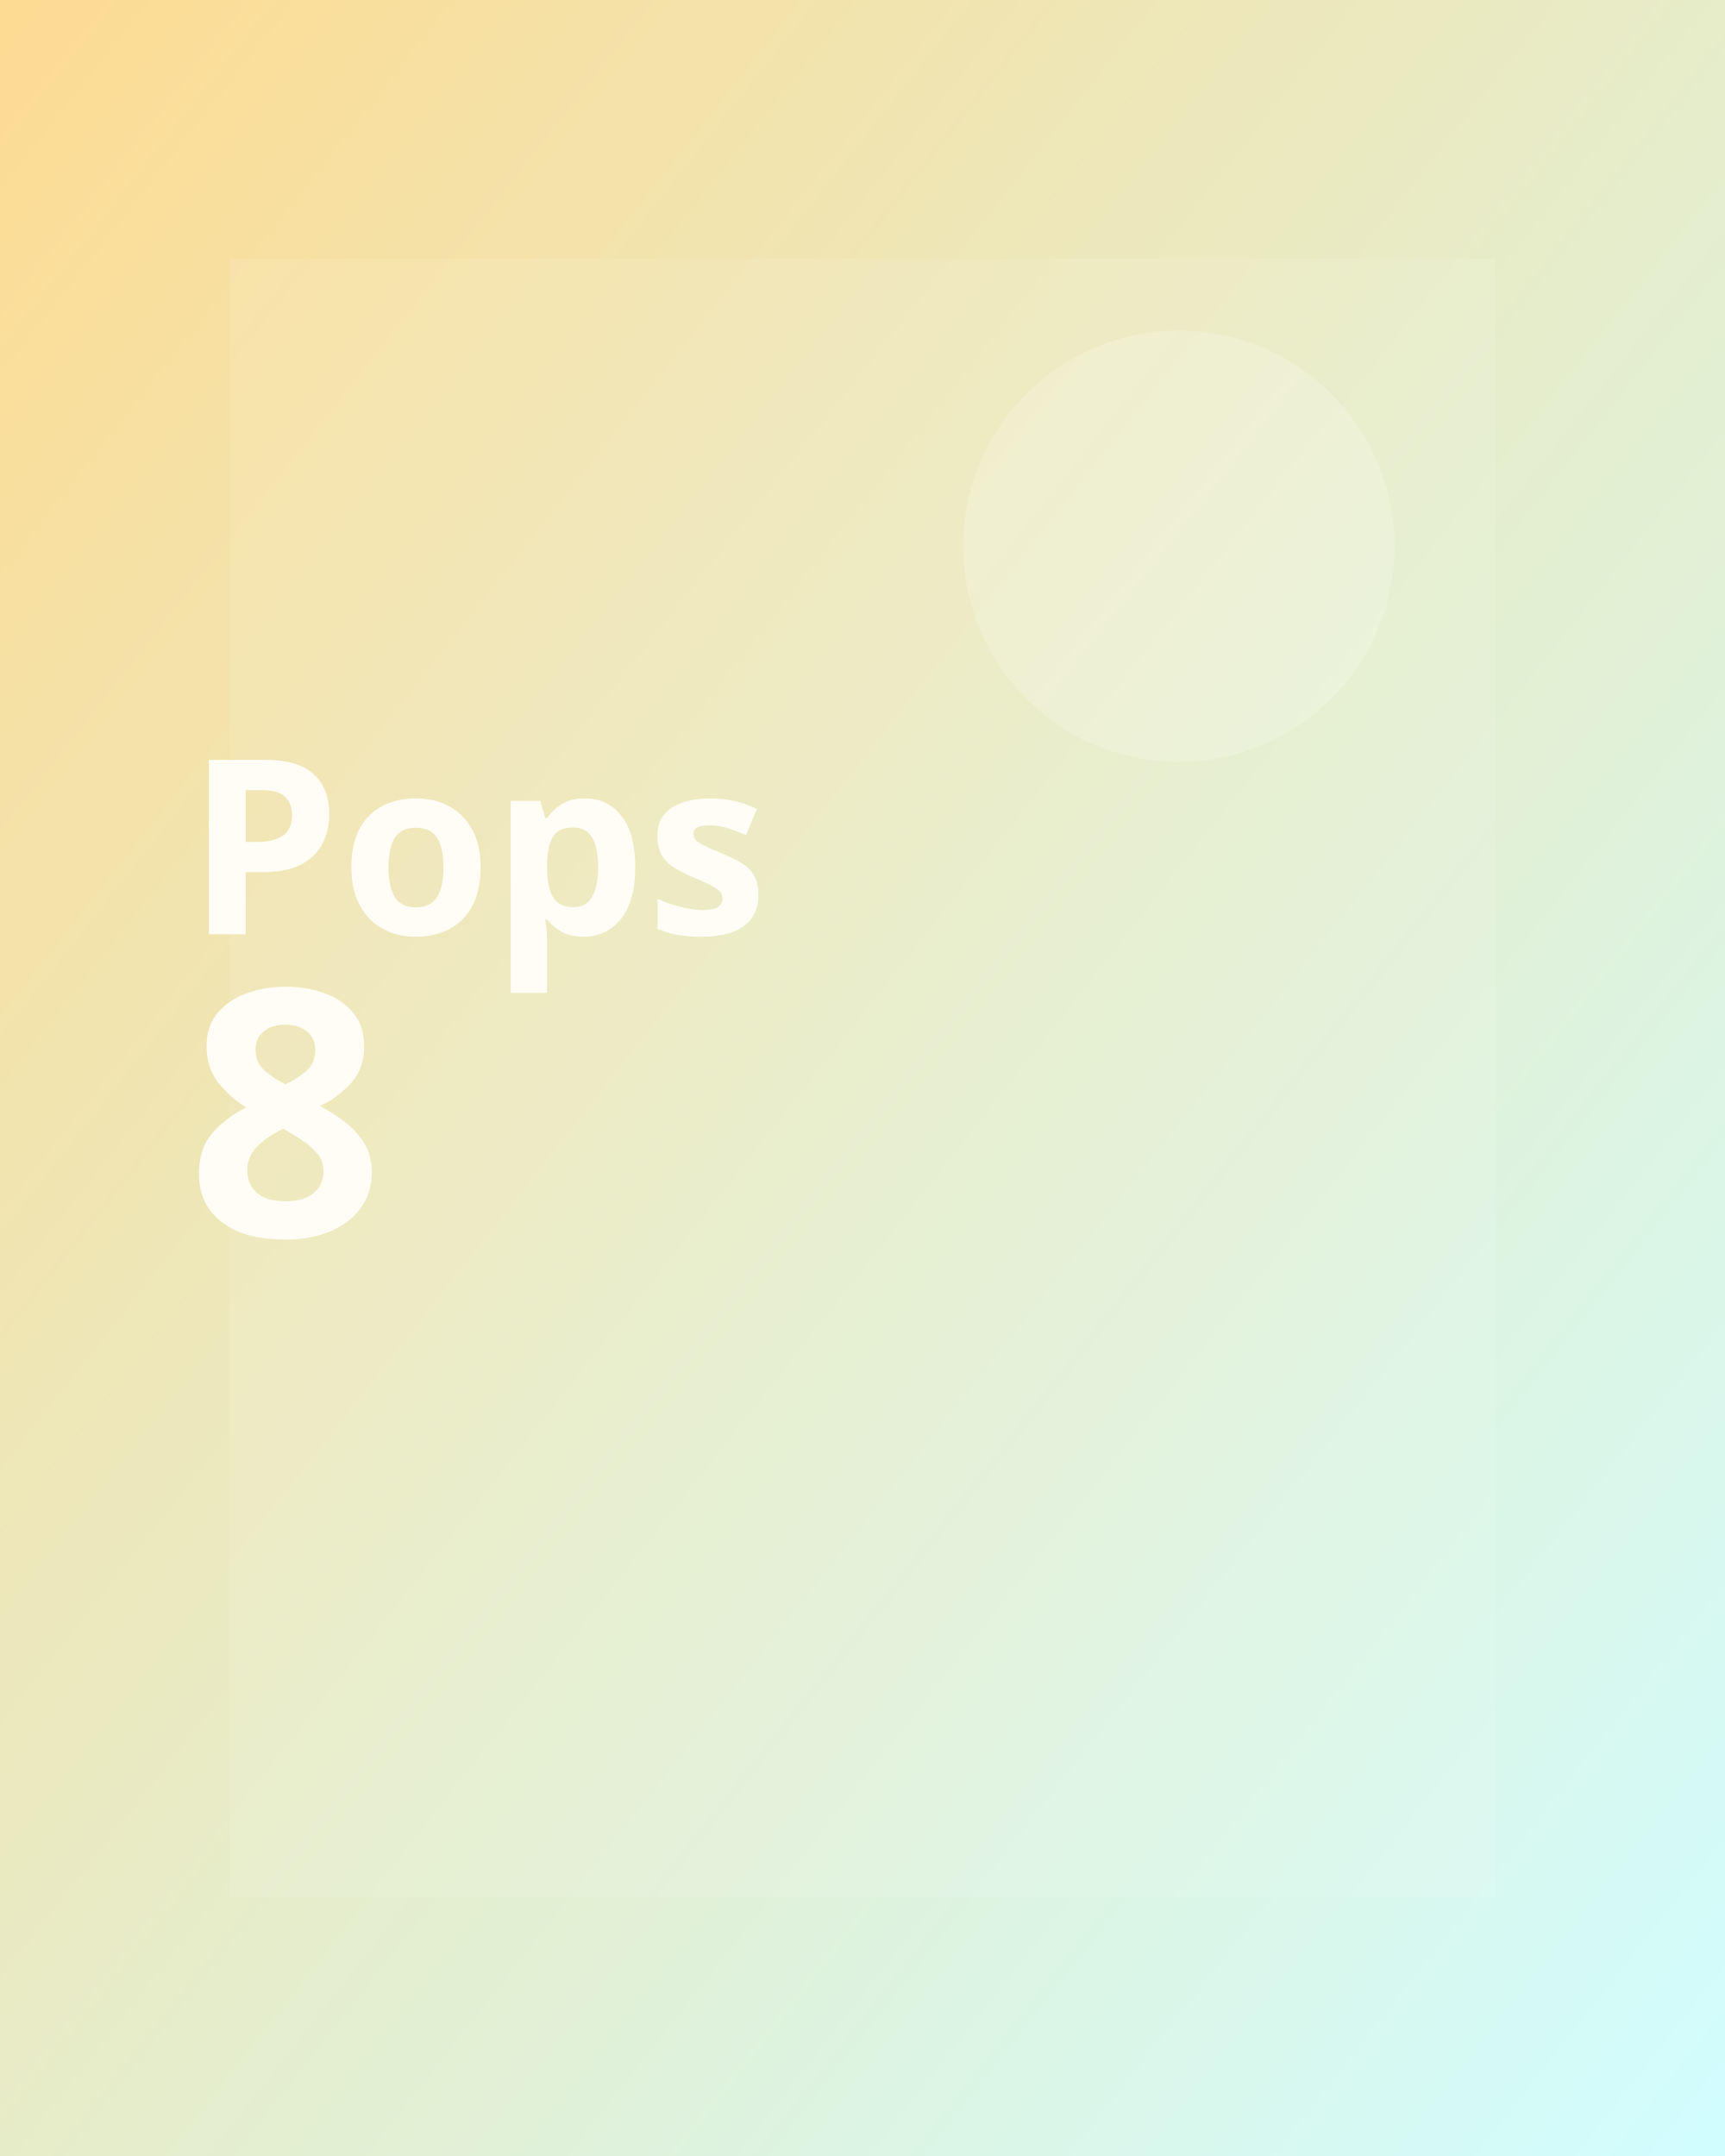
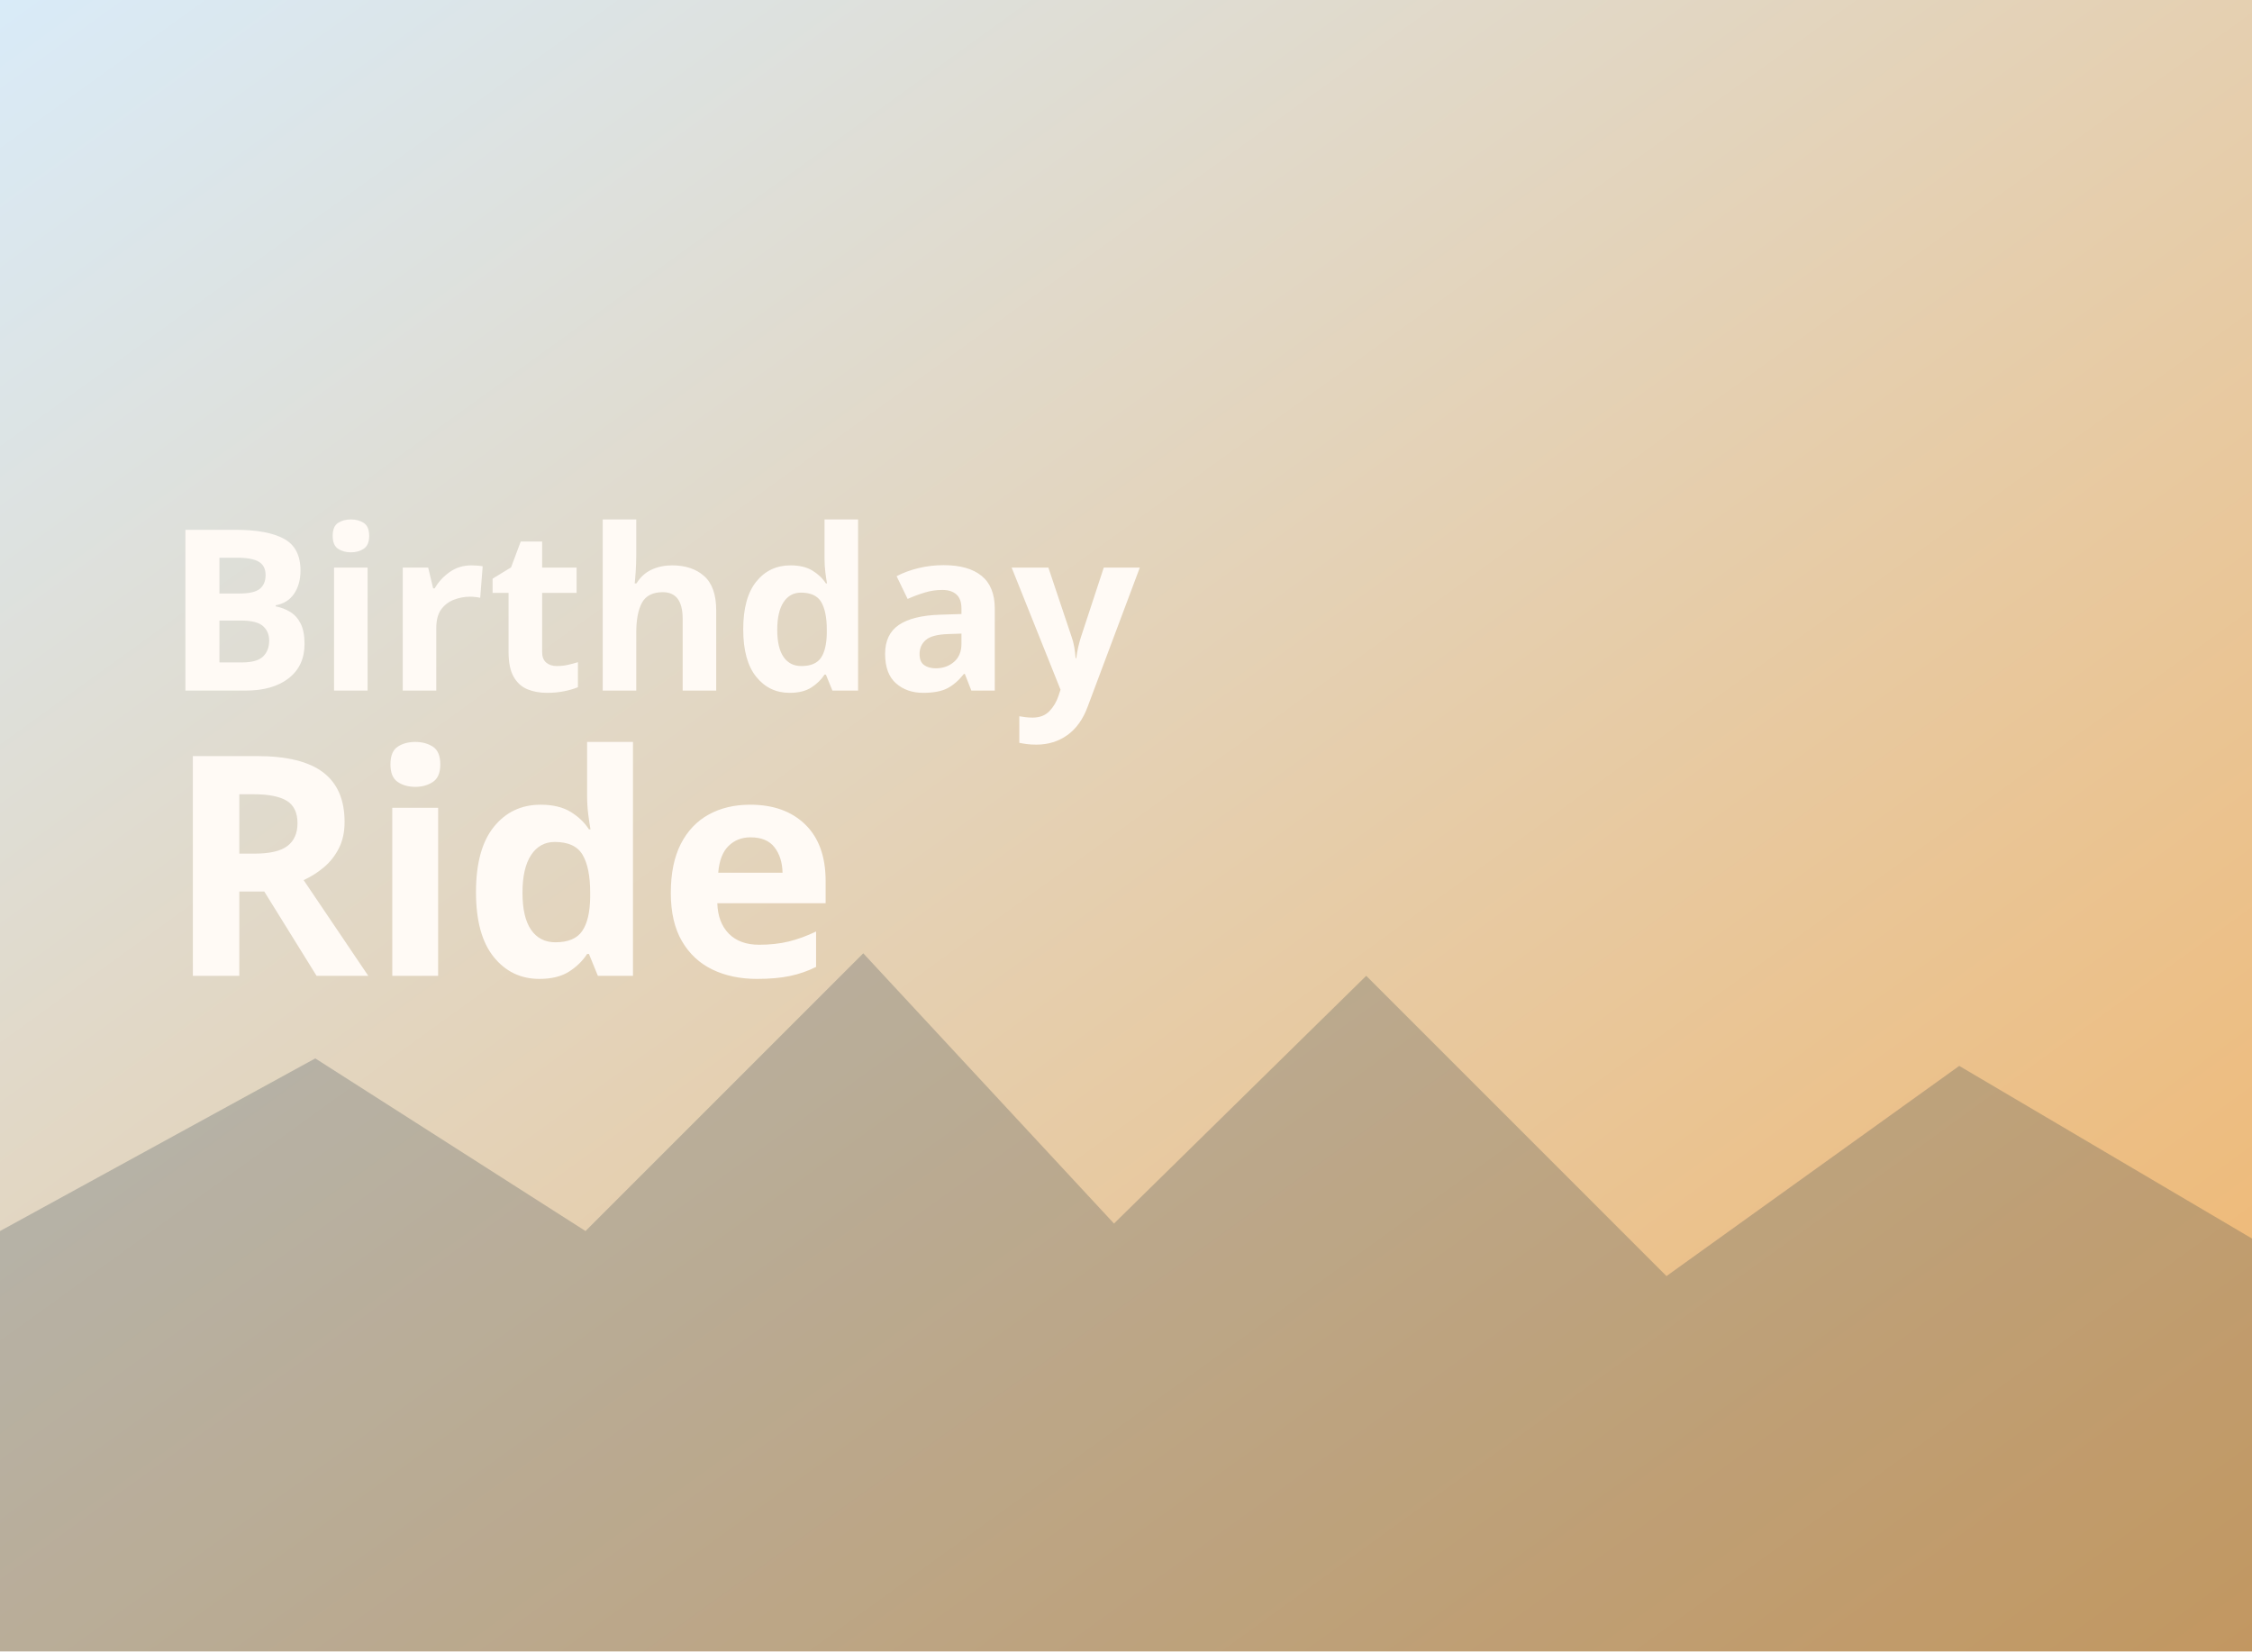
- <svg xmlns="http://www.w3.org/2000/svg" viewBox="0 0 1200 1500" role="img" aria-labelledby="title desc">
+ <svg xmlns="http://www.w3.org/2000/svg" viewBox="0 0 1500 1100" role="img" aria-labelledby="title desc">
  <defs>
    <linearGradient id="bg8" x1="0%" x2="100%" y1="0%" y2="100%">
-       <stop offset="0%" stop-color="#fddb92" />
-       <stop offset="100%" stop-color="#d1fdff" />
+       <stop offset="0%" stop-color="#d9ebf8" />
+       <stop offset="100%" stop-color="#f1b469" />
    </linearGradient>
  </defs>
-   <rect width="1200" height="1500" fill="url(#bg8)" />
-   <path d="M160 180 H1040 V1320 H160 Z" fill="rgba(255,255,255,0.09)" />
-   <circle cx="820" cy="380" r="150" fill="rgba(255,255,255,0.18)" />
-   <text x="130" y="650" fill="#fffdf5" font-family="Verdana, sans-serif" font-size="170" font-weight="700">Pops</text>
-   <text x="130" y="860" fill="#fffdf5" font-family="Verdana, sans-serif" font-size="240" font-weight="700">8</text>
+   <rect width="1500" height="1100" fill="url(#bg8)" />
+   <path d="M0 820L210 705L390 820L575 635L742 815L910 650L1110 850L1305 710L1500 825V1100H0Z" fill="rgba(30,50,70,0.22)" />
+   <text x="110" y="460" fill="#fffaf5" font-family="Verdana, sans-serif" font-size="150" font-weight="700">Birthday</text>
+   <text x="110" y="650" fill="#fffaf5" font-family="Verdana, sans-serif" font-size="205" font-weight="700">Ride</text>
</svg>
